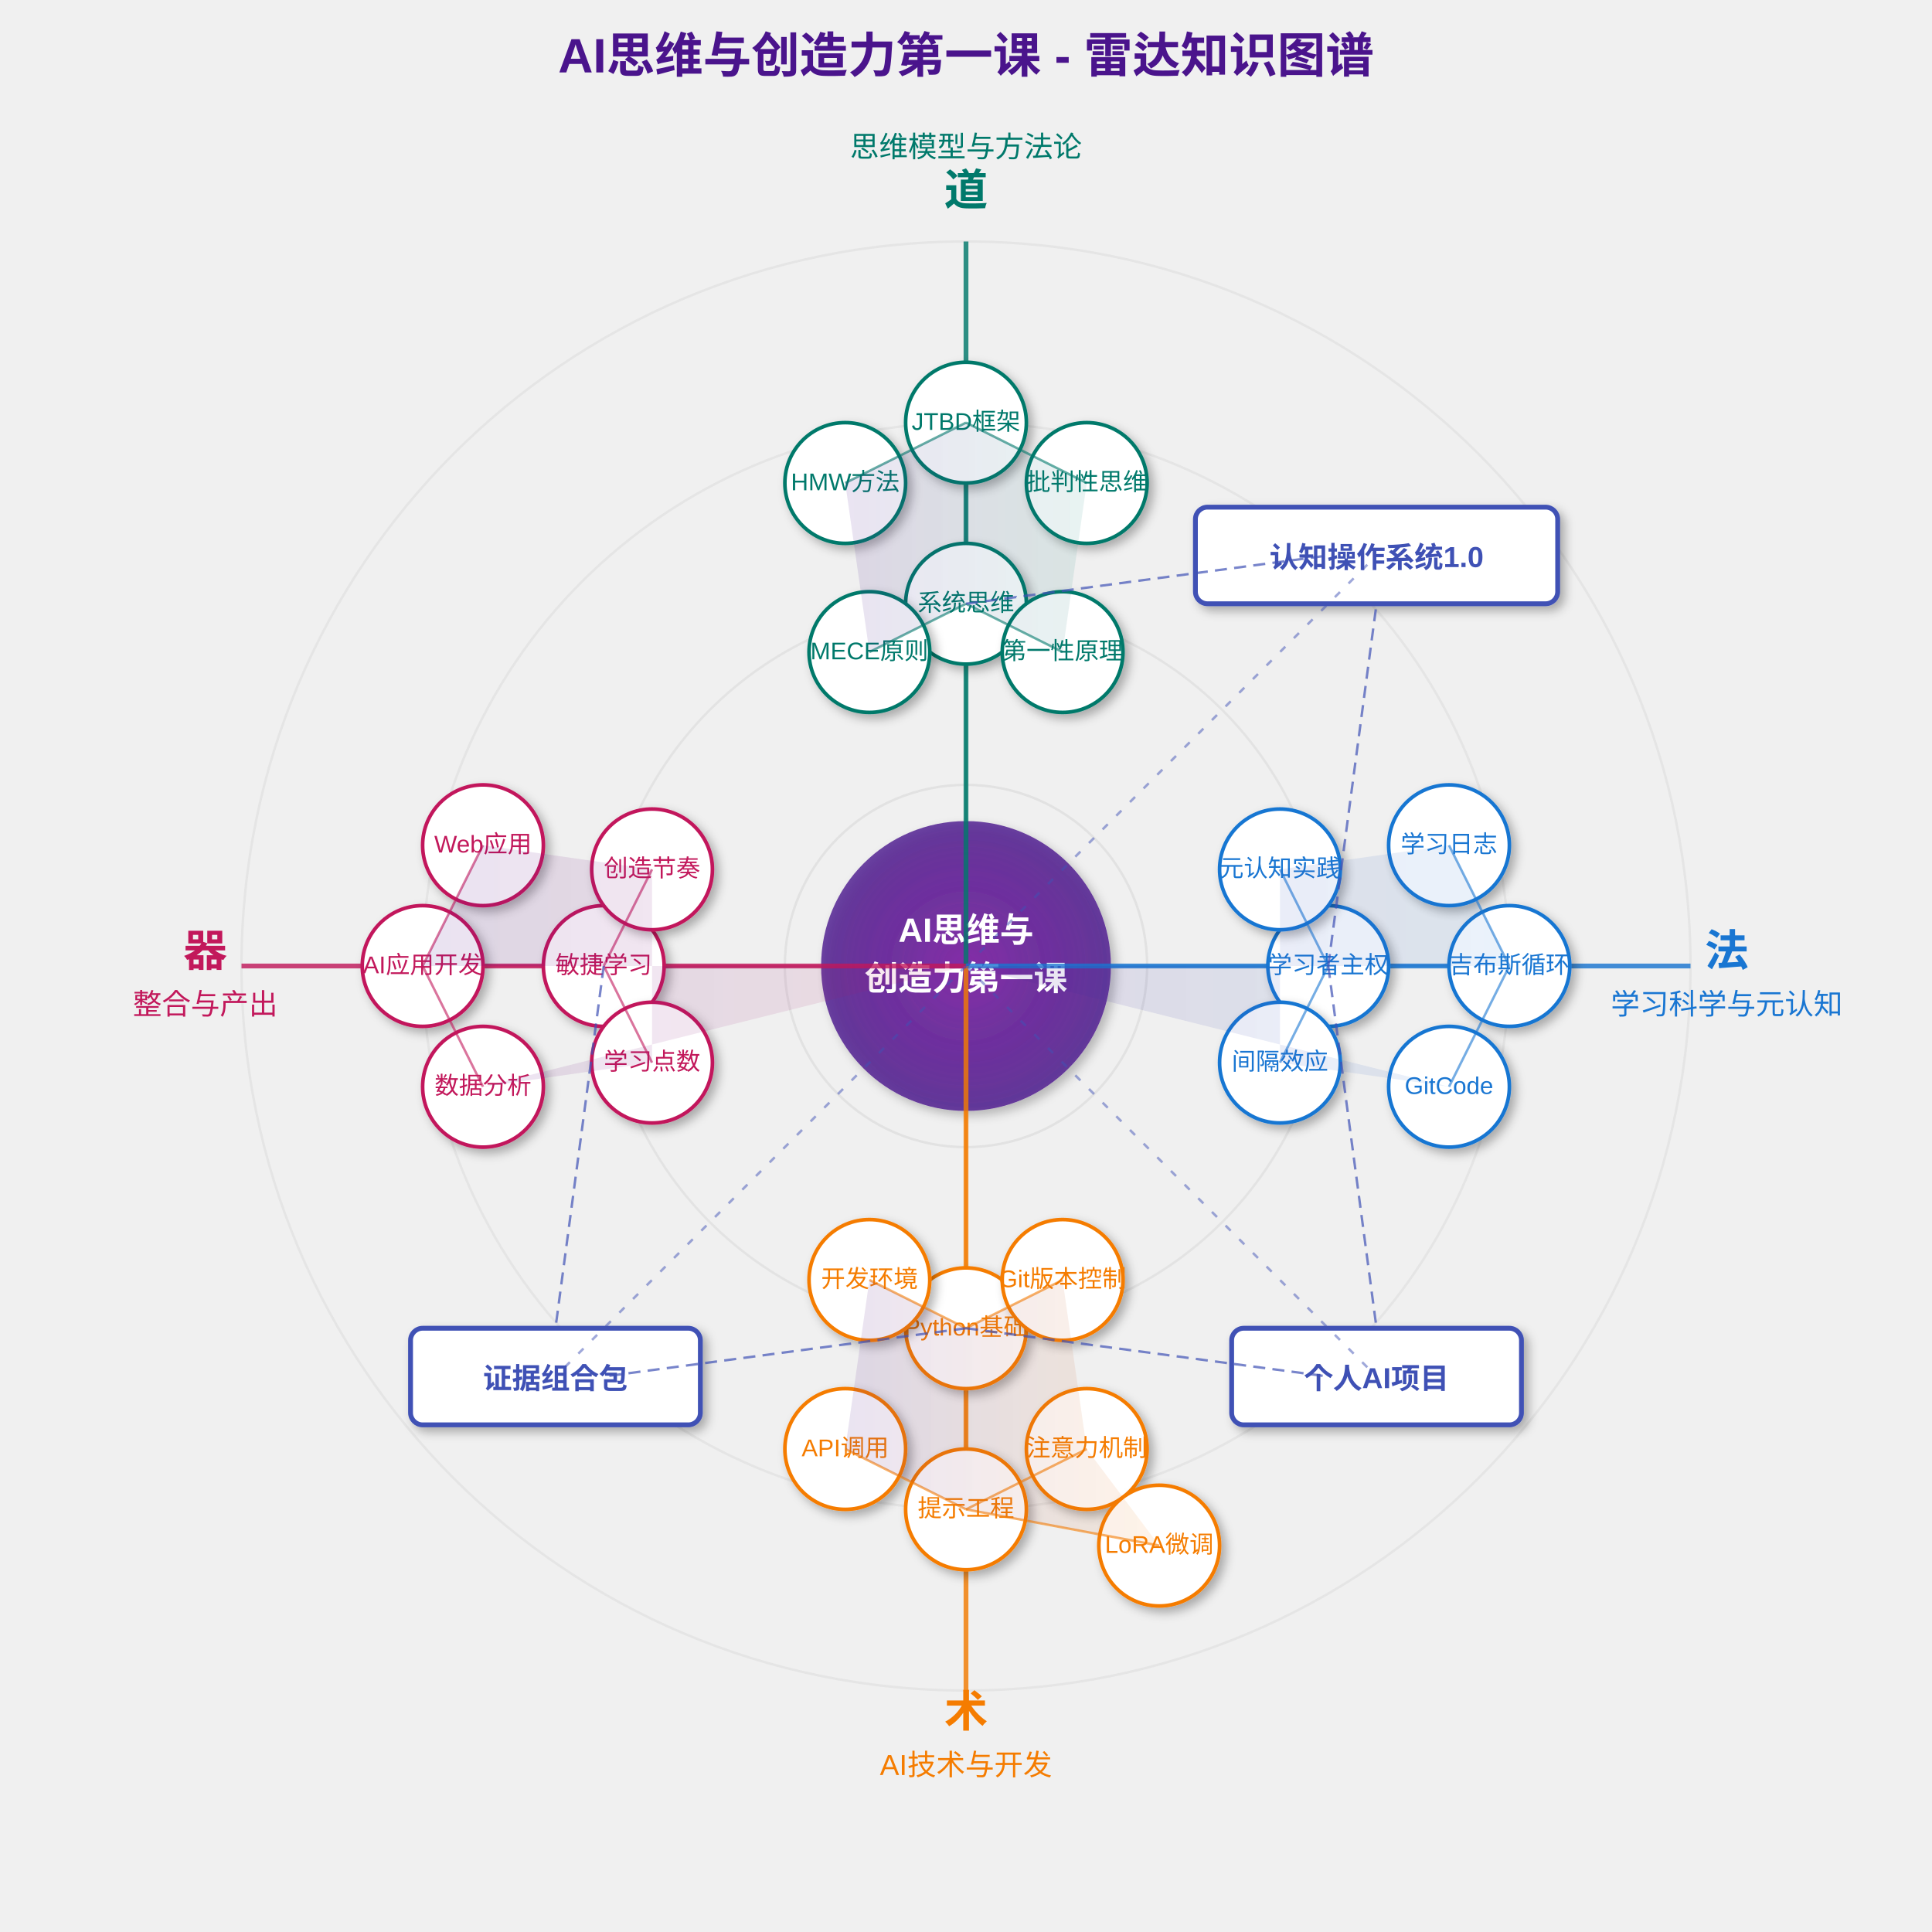
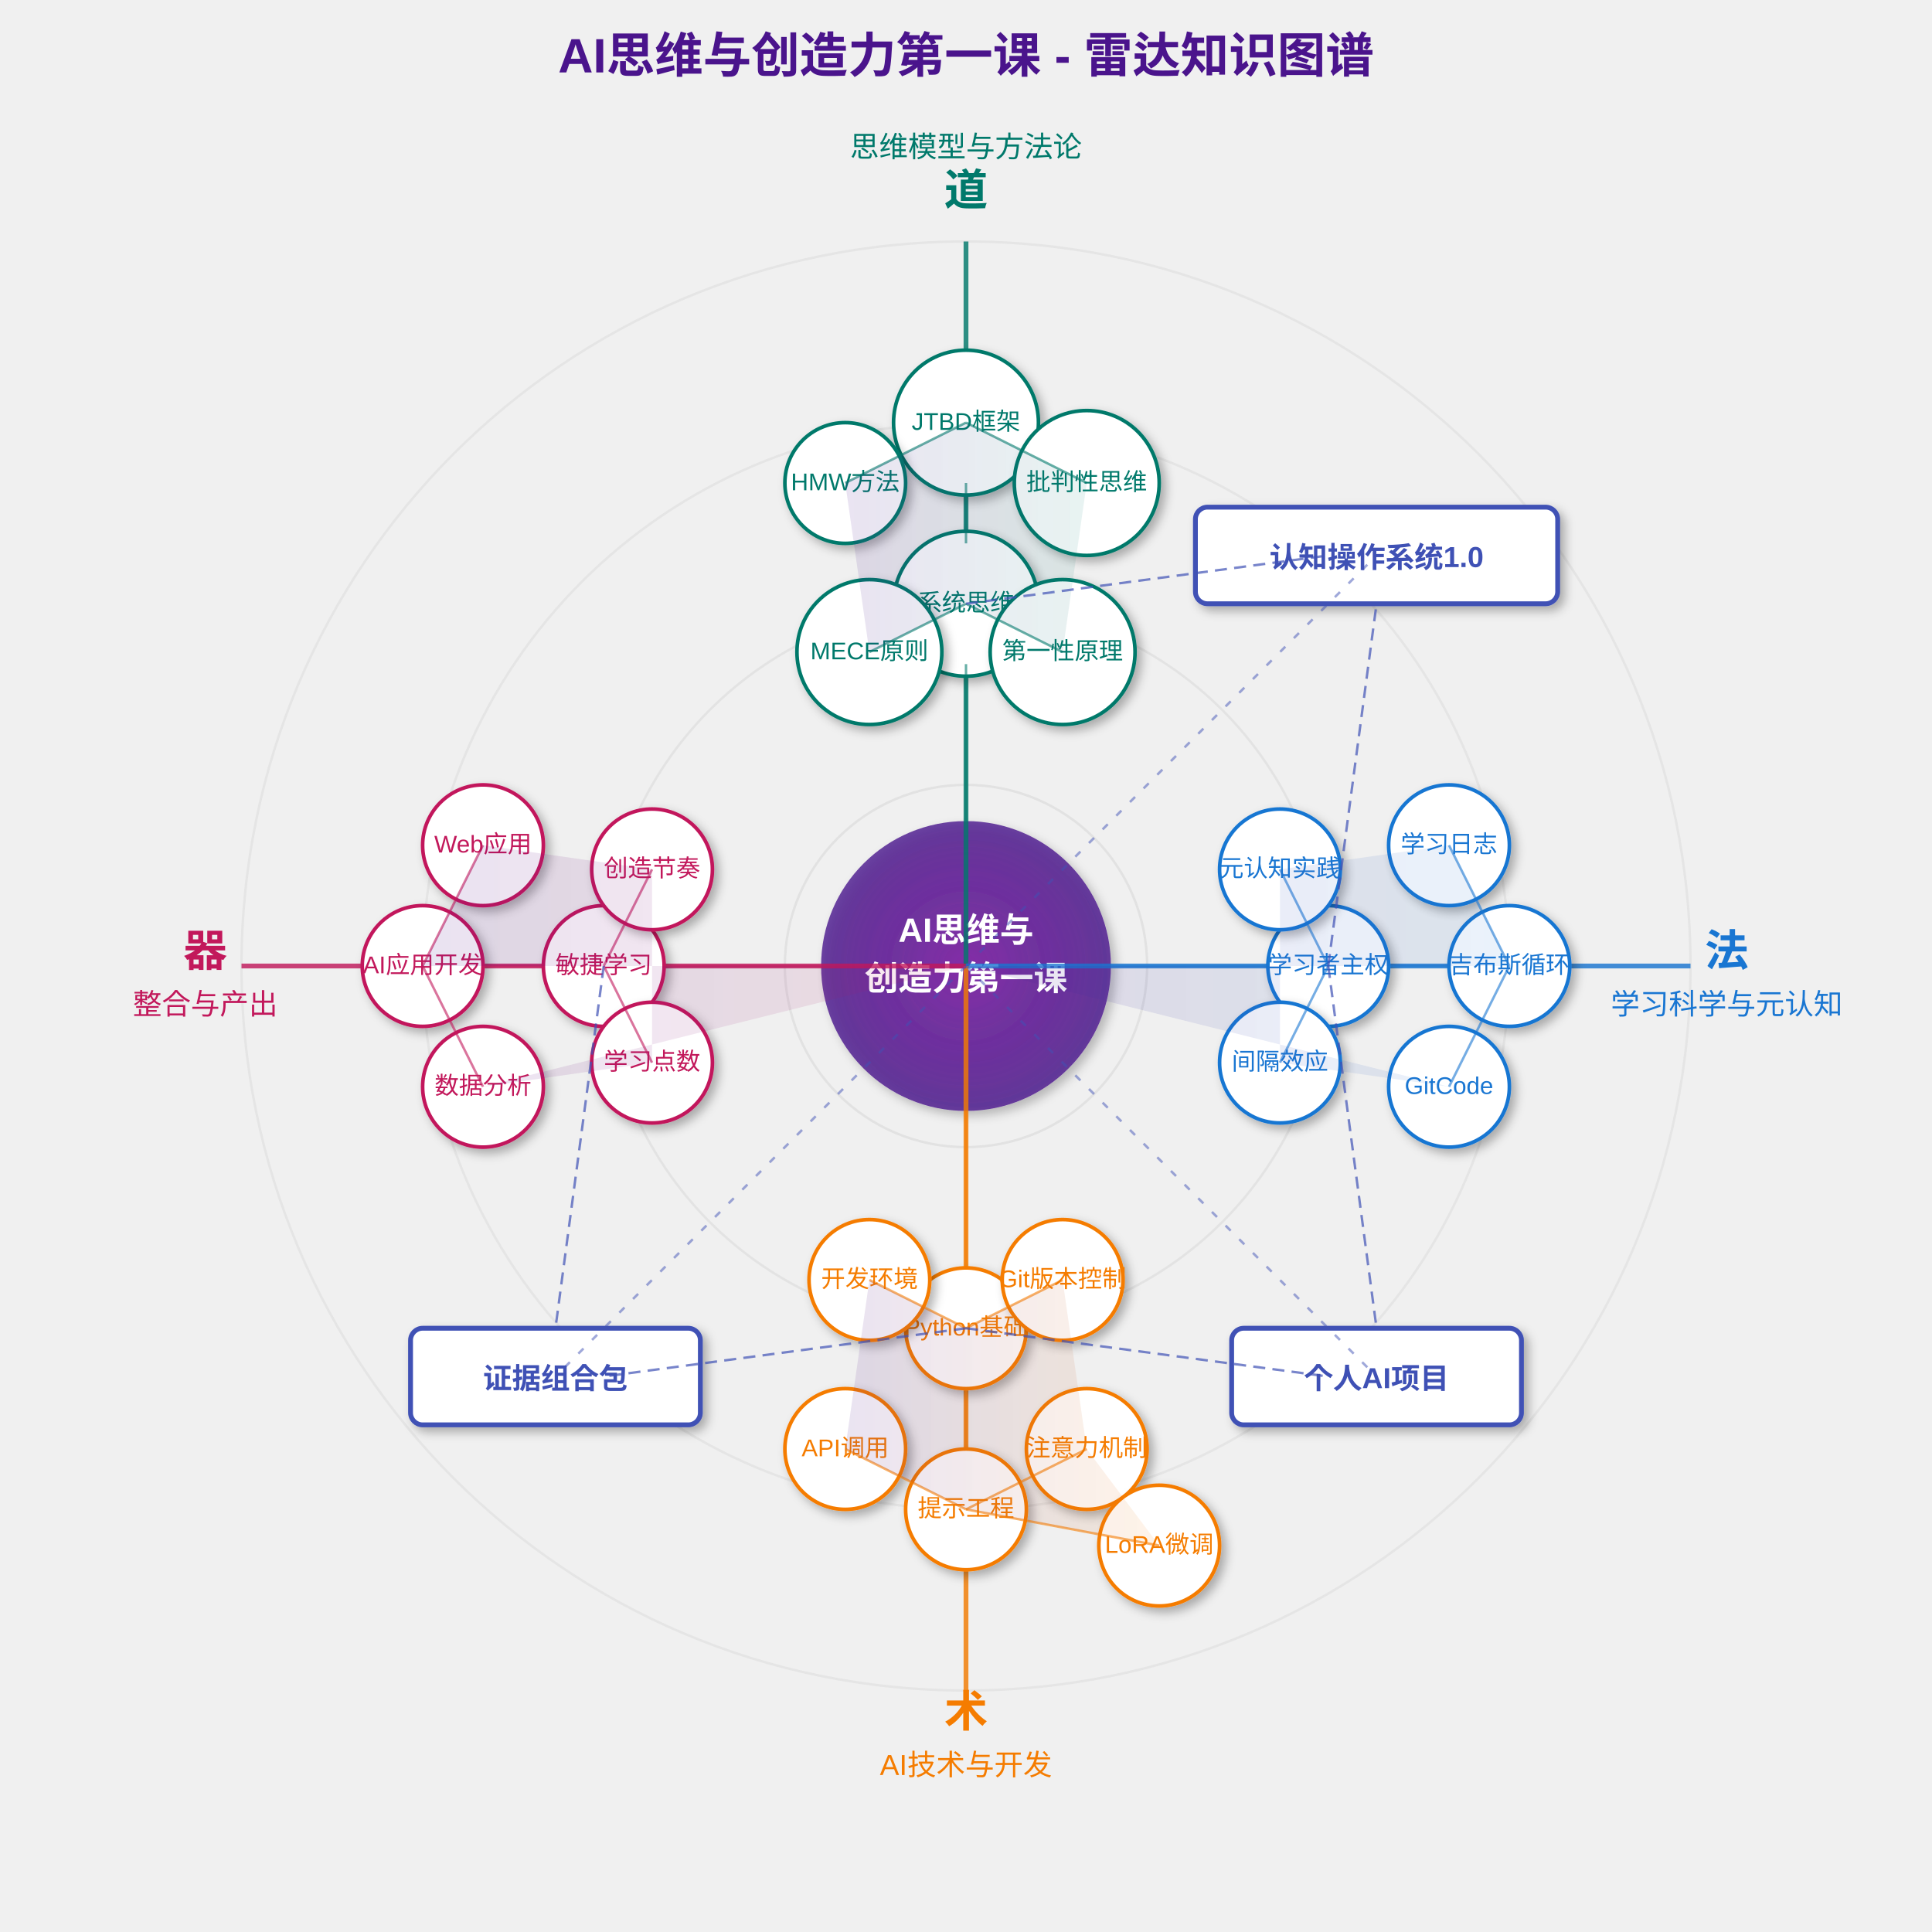
<svg xmlns="http://www.w3.org/2000/svg" width="800" height="800" viewBox="0 0 800 800">
  <defs>
    <radialGradient id="center-glow" cx="0.5" cy="0.5" r="0.5">
      <stop offset="0%" stop-color="#7b1fa2" stop-opacity="0.9" />
      <stop offset="100%" stop-color="#4a148c" stop-opacity="0.8" />
    </radialGradient>
    <linearGradient id="dao-gradient" x1="0%" y1="0%" x2="100%" y2="0%">
      <stop offset="0%" stop-color="#4a148c" stop-opacity="0.8" />
      <stop offset="100%" stop-color="#00796b" stop-opacity="0.6" />
    </linearGradient>
    <linearGradient id="fa-gradient" x1="0%" y1="0%" x2="100%" y2="0%">
      <stop offset="0%" stop-color="#4a148c" stop-opacity="0.8" />
      <stop offset="100%" stop-color="#1976d2" stop-opacity="0.6" />
    </linearGradient>
    <linearGradient id="shu-gradient" x1="0%" y1="0%" x2="100%" y2="0%">
      <stop offset="0%" stop-color="#4a148c" stop-opacity="0.8" />
      <stop offset="100%" stop-color="#f57c00" stop-opacity="0.6" />
    </linearGradient>
    <linearGradient id="qi-gradient" x1="0%" y1="0%" x2="100%" y2="0%">
      <stop offset="0%" stop-color="#4a148c" stop-opacity="0.8" />
      <stop offset="100%" stop-color="#c2185b" stop-opacity="0.6" />
    </linearGradient>
    <filter id="shadow" x="-20%" y="-20%" width="140%" height="140%">
      <feDropShadow dx="2" dy="2" stdDeviation="2" flood-opacity="0.3" />
    </filter>
    <linearGradient id="output-gradient" x1="0%" y1="0%" x2="100%" y2="100%">
      <stop offset="0%" stop-color="#3f51b5" stop-opacity="0.8" />
      <stop offset="100%" stop-color="#5c6bc0" stop-opacity="0.6" />
    </linearGradient>
  </defs>
  <g transform="translate(400, 400)">
    <circle cx="0" cy="0" r="300" fill="none" stroke="#e0e0e0" stroke-width="1" opacity="0.7" />
    <circle cx="0" cy="0" r="225" fill="none" stroke="#e0e0e0" stroke-width="1" opacity="0.7" />
    <circle cx="0" cy="0" r="150" fill="none" stroke="#e0e0e0" stroke-width="1" opacity="0.8" />
    <circle cx="0" cy="0" r="75" fill="none" stroke="#e0e0e0" stroke-width="1" opacity="0.9" />
    <line x1="0" y1="-300" x2="0" y2="300" stroke="#e0e0e0" stroke-width="1.5" opacity="0.9" />
    <line x1="-300" y1="0" x2="300" y2="0" stroke="#e0e0e0" stroke-width="1.5" opacity="0.9" />
    <circle cx="0" cy="0" r="60" fill="url(#center-glow)" filter="url(#shadow)" />
    <text x="0" y="-10" font-family="Arial, 'Hiragino Sans GB', 'Microsoft YaHei', sans-serif" font-size="14" fill="white" text-anchor="middle" font-weight="bold">AI思维与</text>
    <text x="0" y="10" font-family="Arial, 'Hiragino Sans GB', 'Microsoft YaHei', sans-serif" font-size="14" fill="white" text-anchor="middle" font-weight="bold">创造力第一课</text>
    <line x1="0" y1="0" x2="0" y2="-300" stroke="#00796b" stroke-width="2" opacity="0.8" />
    <text x="0" y="-315" font-family="Arial, 'Hiragino Sans GB', 'Microsoft YaHei', sans-serif" font-size="18" fill="#00796b" text-anchor="middle" font-weight="bold">道</text>
    <text x="0" y="-335" font-family="Arial, 'Hiragino Sans GB', 'Microsoft YaHei', sans-serif" font-size="12" fill="#00796b" text-anchor="middle">思维模型与方法论</text>
-     <circle cx="0" cy="-150" r="25" fill="white" stroke="#00796b" stroke-width="1.5" filter="url(#shadow)" />
+     <circle cx="0" cy="-150" r="30" fill="white" stroke="#00796b" stroke-width="1.5" filter="url(#shadow)" />
    <text x="0" y="-147" font-family="Arial, 'Hiragino Sans GB', 'Microsoft YaHei', sans-serif" font-size="10" fill="#00796b" text-anchor="middle">系统思维</text>
-     <circle cx="-40" cy="-130" r="25" fill="white" stroke="#00796b" stroke-width="1.5" filter="url(#shadow)" />
+     <circle cx="-40" cy="-130" r="30" fill="white" stroke="#00796b" stroke-width="1.5" filter="url(#shadow)" />
    <text x="-40" y="-127" font-family="Arial, 'Hiragino Sans GB', 'Microsoft YaHei', sans-serif" font-size="10" fill="#00796b" text-anchor="middle">MECE原则</text>
-     <circle cx="40" cy="-130" r="25" fill="white" stroke="#00796b" stroke-width="1.5" filter="url(#shadow)" />
+     <circle cx="40" cy="-130" r="30" fill="white" stroke="#00796b" stroke-width="1.5" filter="url(#shadow)" />
    <text x="40" y="-127" font-family="Arial, 'Hiragino Sans GB', 'Microsoft YaHei', sans-serif" font-size="10" fill="#00796b" text-anchor="middle">第一性原理</text>
-     <circle cx="0" cy="-225" r="25" fill="white" stroke="#00796b" stroke-width="1.5" filter="url(#shadow)" />
+     <circle cx="0" cy="-225" r="30" fill="white" stroke="#00796b" stroke-width="1.5" filter="url(#shadow)" />
    <text x="0" y="-222" font-family="Arial, 'Hiragino Sans GB', 'Microsoft YaHei', sans-serif" font-size="10" fill="#00796b" text-anchor="middle">JTBD框架</text>
    <circle cx="-50" cy="-200" r="25" fill="white" stroke="#00796b" stroke-width="1.5" filter="url(#shadow)" />
    <text x="-50" y="-197" font-family="Arial, 'Hiragino Sans GB', 'Microsoft YaHei', sans-serif" font-size="10" fill="#00796b" text-anchor="middle">HMW方法</text>
-     <circle cx="50" cy="-200" r="25" fill="white" stroke="#00796b" stroke-width="1.5" filter="url(#shadow)" />
+     <circle cx="50" cy="-200" r="30" fill="white" stroke="#00796b" stroke-width="1.5" filter="url(#shadow)" />
    <text x="50" y="-197" font-family="Arial, 'Hiragino Sans GB', 'Microsoft YaHei', sans-serif" font-size="10" fill="#00796b" text-anchor="middle">批判性思维</text>
    <line x1="0" y1="-60" x2="0" y2="-125" stroke="#00796b" stroke-width="1" opacity="0.6" />
    <line x1="0" y1="-175" x2="0" y2="-200" stroke="#00796b" stroke-width="1" opacity="0.6" />
    <line x1="0" y1="-150" x2="-40" y2="-130" stroke="#00796b" stroke-width="1" opacity="0.6" />
    <line x1="0" y1="-150" x2="40" y2="-130" stroke="#00796b" stroke-width="1" opacity="0.6" />
    <line x1="0" y1="-225" x2="-50" y2="-200" stroke="#00796b" stroke-width="1" opacity="0.6" />
    <line x1="0" y1="-225" x2="50" y2="-200" stroke="#00796b" stroke-width="1" opacity="0.6" />
    <path d="M 0 0 L 0 -225 L -50 -200 L -40 -130 L 0 -150 L 40 -130 L 50 -200 L 0 -225 Z" fill="url(#dao-gradient)" fill-opacity="0.15" />
    <line x1="0" y1="0" x2="300" y2="0" stroke="#1976d2" stroke-width="2" opacity="0.8" />
    <text x="315" y="0" font-family="Arial, 'Hiragino Sans GB', 'Microsoft YaHei', sans-serif" font-size="18" fill="#1976d2" text-anchor="middle" font-weight="bold">法</text>
    <text x="315" y="20" font-family="Arial, 'Hiragino Sans GB', 'Microsoft YaHei', sans-serif" font-size="12" fill="#1976d2" text-anchor="middle">学习科学与元认知</text>
    <circle cx="150" cy="0" r="25" fill="white" stroke="#1976d2" stroke-width="1.5" filter="url(#shadow)" />
    <text x="150" y="3" font-family="Arial, 'Hiragino Sans GB', 'Microsoft YaHei', sans-serif" font-size="10" fill="#1976d2" text-anchor="middle">学习者主权</text>
    <circle cx="130" cy="-40" r="25" fill="white" stroke="#1976d2" stroke-width="1.5" filter="url(#shadow)" />
    <text x="130" y="-37" font-family="Arial, 'Hiragino Sans GB', 'Microsoft YaHei', sans-serif" font-size="10" fill="#1976d2" text-anchor="middle">元认知实践</text>
    <circle cx="130" cy="40" r="25" fill="white" stroke="#1976d2" stroke-width="1.5" filter="url(#shadow)" />
    <text x="130" y="43" font-family="Arial, 'Hiragino Sans GB', 'Microsoft YaHei', sans-serif" font-size="10" fill="#1976d2" text-anchor="middle">间隔效应</text>
    <circle cx="225" cy="0" r="25" fill="white" stroke="#1976d2" stroke-width="1.5" filter="url(#shadow)" />
    <text x="225" y="3" font-family="Arial, 'Hiragino Sans GB', 'Microsoft YaHei', sans-serif" font-size="10" fill="#1976d2" text-anchor="middle">吉布斯循环</text>
    <circle cx="200" cy="-50" r="25" fill="white" stroke="#1976d2" stroke-width="1.5" filter="url(#shadow)" />
    <text x="200" y="-47" font-family="Arial, 'Hiragino Sans GB', 'Microsoft YaHei', sans-serif" font-size="10" fill="#1976d2" text-anchor="middle">学习日志</text>
    <circle cx="200" cy="50" r="25" fill="white" stroke="#1976d2" stroke-width="1.5" filter="url(#shadow)" />
    <text x="200" y="53" font-family="Arial, 'Hiragino Sans GB', 'Microsoft YaHei', sans-serif" font-size="10" fill="#1976d2" text-anchor="middle">GitCode</text>
    <line x1="60" y1="0" x2="125" y2="0" stroke="#1976d2" stroke-width="1" opacity="0.6" />
    <line x1="175" y1="0" x2="200" y2="0" stroke="#1976d2" stroke-width="1" opacity="0.6" />
    <line x1="150" y1="0" x2="130" y2="-40" stroke="#1976d2" stroke-width="1" opacity="0.6" />
    <line x1="150" y1="0" x2="130" y2="40" stroke="#1976d2" stroke-width="1" opacity="0.6" />
    <line x1="225" y1="0" x2="200" y2="-50" stroke="#1976d2" stroke-width="1" opacity="0.6" />
    <line x1="225" y1="0" x2="200" y2="50" stroke="#1976d2" stroke-width="1" opacity="0.6" />
    <path d="M 0 0 L 150 0 L 225 0 L 200 -50 L 130 -40 L 130 40 L 200 50 Z" fill="url(#fa-gradient)" fill-opacity="0.15" />
    <line x1="0" y1="0" x2="0" y2="300" stroke="#f57c00" stroke-width="2" opacity="0.8" />
    <text x="0" y="315" font-family="Arial, 'Hiragino Sans GB', 'Microsoft YaHei', sans-serif" font-size="18" fill="#f57c00" text-anchor="middle" font-weight="bold">术</text>
    <text x="0" y="335" font-family="Arial, 'Hiragino Sans GB', 'Microsoft YaHei', sans-serif" font-size="12" fill="#f57c00" text-anchor="middle">AI技术与开发</text>
    <circle cx="0" cy="150" r="25" fill="white" stroke="#f57c00" stroke-width="1.5" filter="url(#shadow)" />
    <text x="0" y="153" font-family="Arial, 'Hiragino Sans GB', 'Microsoft YaHei', sans-serif" font-size="10" fill="#f57c00" text-anchor="middle">Python基础</text>
    <circle cx="-40" cy="130" r="25" fill="white" stroke="#f57c00" stroke-width="1.5" filter="url(#shadow)" />
    <text x="-40" y="133" font-family="Arial, 'Hiragino Sans GB', 'Microsoft YaHei', sans-serif" font-size="10" fill="#f57c00" text-anchor="middle">开发环境</text>
    <circle cx="40" cy="130" r="25" fill="white" stroke="#f57c00" stroke-width="1.5" filter="url(#shadow)" />
    <text x="40" y="133" font-family="Arial, 'Hiragino Sans GB', 'Microsoft YaHei', sans-serif" font-size="10" fill="#f57c00" text-anchor="middle">Git版本控制</text>
    <circle cx="0" cy="225" r="25" fill="white" stroke="#f57c00" stroke-width="1.5" filter="url(#shadow)" />
    <text x="0" y="228" font-family="Arial, 'Hiragino Sans GB', 'Microsoft YaHei', sans-serif" font-size="10" fill="#f57c00" text-anchor="middle">提示工程</text>
    <circle cx="-50" cy="200" r="25" fill="white" stroke="#f57c00" stroke-width="1.5" filter="url(#shadow)" />
    <text x="-50" y="203" font-family="Arial, 'Hiragino Sans GB', 'Microsoft YaHei', sans-serif" font-size="10" fill="#f57c00" text-anchor="middle">API调用</text>
    <circle cx="50" cy="200" r="25" fill="white" stroke="#f57c00" stroke-width="1.5" filter="url(#shadow)" />
    <text x="50" y="203" font-family="Arial, 'Hiragino Sans GB', 'Microsoft YaHei', sans-serif" font-size="10" fill="#f57c00" text-anchor="middle">注意力机制</text>
    <circle cx="80" cy="240" r="25" fill="white" stroke="#f57c00" stroke-width="1.5" filter="url(#shadow)" />
    <text x="80" y="243" font-family="Arial, 'Hiragino Sans GB', 'Microsoft YaHei', sans-serif" font-size="10" fill="#f57c00" text-anchor="middle">LoRA微调</text>
    <line x1="0" y1="60" x2="0" y2="125" stroke="#f57c00" stroke-width="1" opacity="0.6" />
    <line x1="0" y1="175" x2="0" y2="200" stroke="#f57c00" stroke-width="1" opacity="0.6" />
    <line x1="0" y1="150" x2="-40" y2="130" stroke="#f57c00" stroke-width="1" opacity="0.6" />
    <line x1="0" y1="150" x2="40" y2="130" stroke="#f57c00" stroke-width="1" opacity="0.6" />
    <line x1="0" y1="225" x2="-50" y2="200" stroke="#f57c00" stroke-width="1" opacity="0.6" />
    <line x1="0" y1="225" x2="50" y2="200" stroke="#f57c00" stroke-width="1" opacity="0.6" />
    <line x1="0" y1="225" x2="80" y2="240" stroke="#f57c00" stroke-width="1" opacity="0.6" />
    <path d="M 0 0 L 0 150 L -40 130 L -50 200 L 0 225 L 80 240 L 50 200 L 40 130 L 0 150 Z" fill="url(#shu-gradient)" fill-opacity="0.15" />
    <line x1="0" y1="0" x2="-300" y2="0" stroke="#c2185b" stroke-width="2" opacity="0.8" />
    <text x="-315" y="0" font-family="Arial, 'Hiragino Sans GB', 'Microsoft YaHei', sans-serif" font-size="18" fill="#c2185b" text-anchor="middle" font-weight="bold">器</text>
    <text x="-315" y="20" font-family="Arial, 'Hiragino Sans GB', 'Microsoft YaHei', sans-serif" font-size="12" fill="#c2185b" text-anchor="middle">整合与产出</text>
    <circle cx="-150" cy="0" r="25" fill="white" stroke="#c2185b" stroke-width="1.5" filter="url(#shadow)" />
    <text x="-150" y="3" font-family="Arial, 'Hiragino Sans GB', 'Microsoft YaHei', sans-serif" font-size="10" fill="#c2185b" text-anchor="middle">敏捷学习</text>
    <circle cx="-130" cy="-40" r="25" fill="white" stroke="#c2185b" stroke-width="1.5" filter="url(#shadow)" />
    <text x="-130" y="-37" font-family="Arial, 'Hiragino Sans GB', 'Microsoft YaHei', sans-serif" font-size="10" fill="#c2185b" text-anchor="middle">创造节奏</text>
    <circle cx="-130" cy="40" r="25" fill="white" stroke="#c2185b" stroke-width="1.5" filter="url(#shadow)" />
    <text x="-130" y="43" font-family="Arial, 'Hiragino Sans GB', 'Microsoft YaHei', sans-serif" font-size="10" fill="#c2185b" text-anchor="middle">学习点数</text>
    <circle cx="-225" cy="0" r="25" fill="white" stroke="#c2185b" stroke-width="1.5" filter="url(#shadow)" />
    <text x="-225" y="3" font-family="Arial, 'Hiragino Sans GB', 'Microsoft YaHei', sans-serif" font-size="10" fill="#c2185b" text-anchor="middle">AI应用开发</text>
    <circle cx="-200" cy="-50" r="25" fill="white" stroke="#c2185b" stroke-width="1.5" filter="url(#shadow)" />
    <text x="-200" y="-47" font-family="Arial, 'Hiragino Sans GB', 'Microsoft YaHei', sans-serif" font-size="10" fill="#c2185b" text-anchor="middle">Web应用</text>
    <circle cx="-200" cy="50" r="25" fill="white" stroke="#c2185b" stroke-width="1.5" filter="url(#shadow)" />
    <text x="-200" y="53" font-family="Arial, 'Hiragino Sans GB', 'Microsoft YaHei', sans-serif" font-size="10" fill="#c2185b" text-anchor="middle">数据分析</text>
    <line x1="-60" y1="0" x2="-125" y2="0" stroke="#c2185b" stroke-width="1" opacity="0.6" />
    <line x1="-175" y1="0" x2="-200" y2="0" stroke="#c2185b" stroke-width="1" opacity="0.6" />
    <line x1="-150" y1="0" x2="-130" y2="-40" stroke="#c2185b" stroke-width="1" opacity="0.6" />
    <line x1="-150" y1="0" x2="-130" y2="40" stroke="#c2185b" stroke-width="1" opacity="0.6" />
    <line x1="-225" y1="0" x2="-200" y2="-50" stroke="#c2185b" stroke-width="1" opacity="0.6" />
    <line x1="-225" y1="0" x2="-200" y2="50" stroke="#c2185b" stroke-width="1" opacity="0.6" />
    <path d="M 0 0 L -150 0 L -225 0 L -200 -50 L -130 -40 L -130 40 L -200 50 Z" fill="url(#qi-gradient)" fill-opacity="0.15" />
    <g transform="translate(170, 170)">
      <rect x="-60" y="-20" width="120" height="40" rx="5" ry="5" fill="white" stroke="#3f51b5" stroke-width="2" filter="url(#shadow)" />
      <text x="0" y="5" font-family="Arial, 'Hiragino Sans GB', 'Microsoft YaHei', sans-serif" font-size="12" fill="#3f51b5" text-anchor="middle" font-weight="bold">个人AI项目</text>
    </g>
    <g transform="translate(-170, 170)">
      <rect x="-60" y="-20" width="120" height="40" rx="5" ry="5" fill="white" stroke="#3f51b5" stroke-width="2" filter="url(#shadow)" />
      <text x="0" y="5" font-family="Arial, 'Hiragino Sans GB', 'Microsoft YaHei', sans-serif" font-size="12" fill="#3f51b5" text-anchor="middle" font-weight="bold">证据组合包</text>
    </g>
    <g transform="translate(170, -170)">
      <rect x="-75" y="-20" width="150" height="40" rx="5" ry="5" fill="white" stroke="#3f51b5" stroke-width="2" filter="url(#shadow)" />
      <text x="0" y="5" font-family="Arial, 'Hiragino Sans GB', 'Microsoft YaHei', sans-serif" font-size="12" fill="#3f51b5" text-anchor="middle" font-weight="bold">认知操作系统1.0</text>
    </g>
    <line x1="150" y1="0" x2="170" y2="150" stroke="#3f51b5" stroke-width="1" stroke-dasharray="5,3" opacity="0.7" />
    <line x1="0" y1="150" x2="150" y2="170" stroke="#3f51b5" stroke-width="1" stroke-dasharray="5,3" opacity="0.7" />
    <line x1="-150" y1="0" x2="-170" y2="150" stroke="#3f51b5" stroke-width="1" stroke-dasharray="5,3" opacity="0.7" />
    <line x1="0" y1="150" x2="-150" y2="170" stroke="#3f51b5" stroke-width="1" stroke-dasharray="5,3" opacity="0.7" />
    <line x1="150" y1="0" x2="170" y2="-150" stroke="#3f51b5" stroke-width="1" stroke-dasharray="5,3" opacity="0.7" />
    <line x1="0" y1="-150" x2="150" y2="-170" stroke="#3f51b5" stroke-width="1" stroke-dasharray="5,3" opacity="0.7" />
    <line x1="0" y1="0" x2="170" y2="170" stroke="#3f51b5" stroke-width="1" stroke-dasharray="3,5" opacity="0.5" />
    <line x1="0" y1="0" x2="-170" y2="170" stroke="#3f51b5" stroke-width="1" stroke-dasharray="3,5" opacity="0.5" />
    <line x1="0" y1="0" x2="170" y2="-170" stroke="#3f51b5" stroke-width="1" stroke-dasharray="3,5" opacity="0.5" />
  </g>
  <text x="400" y="30" font-family="Arial, 'Hiragino Sans GB', 'Microsoft YaHei', sans-serif" font-size="20" fill="#4a148c" text-anchor="middle" font-weight="bold">AI思维与创造力第一课 - 雷达知识图谱</text>
</svg>
